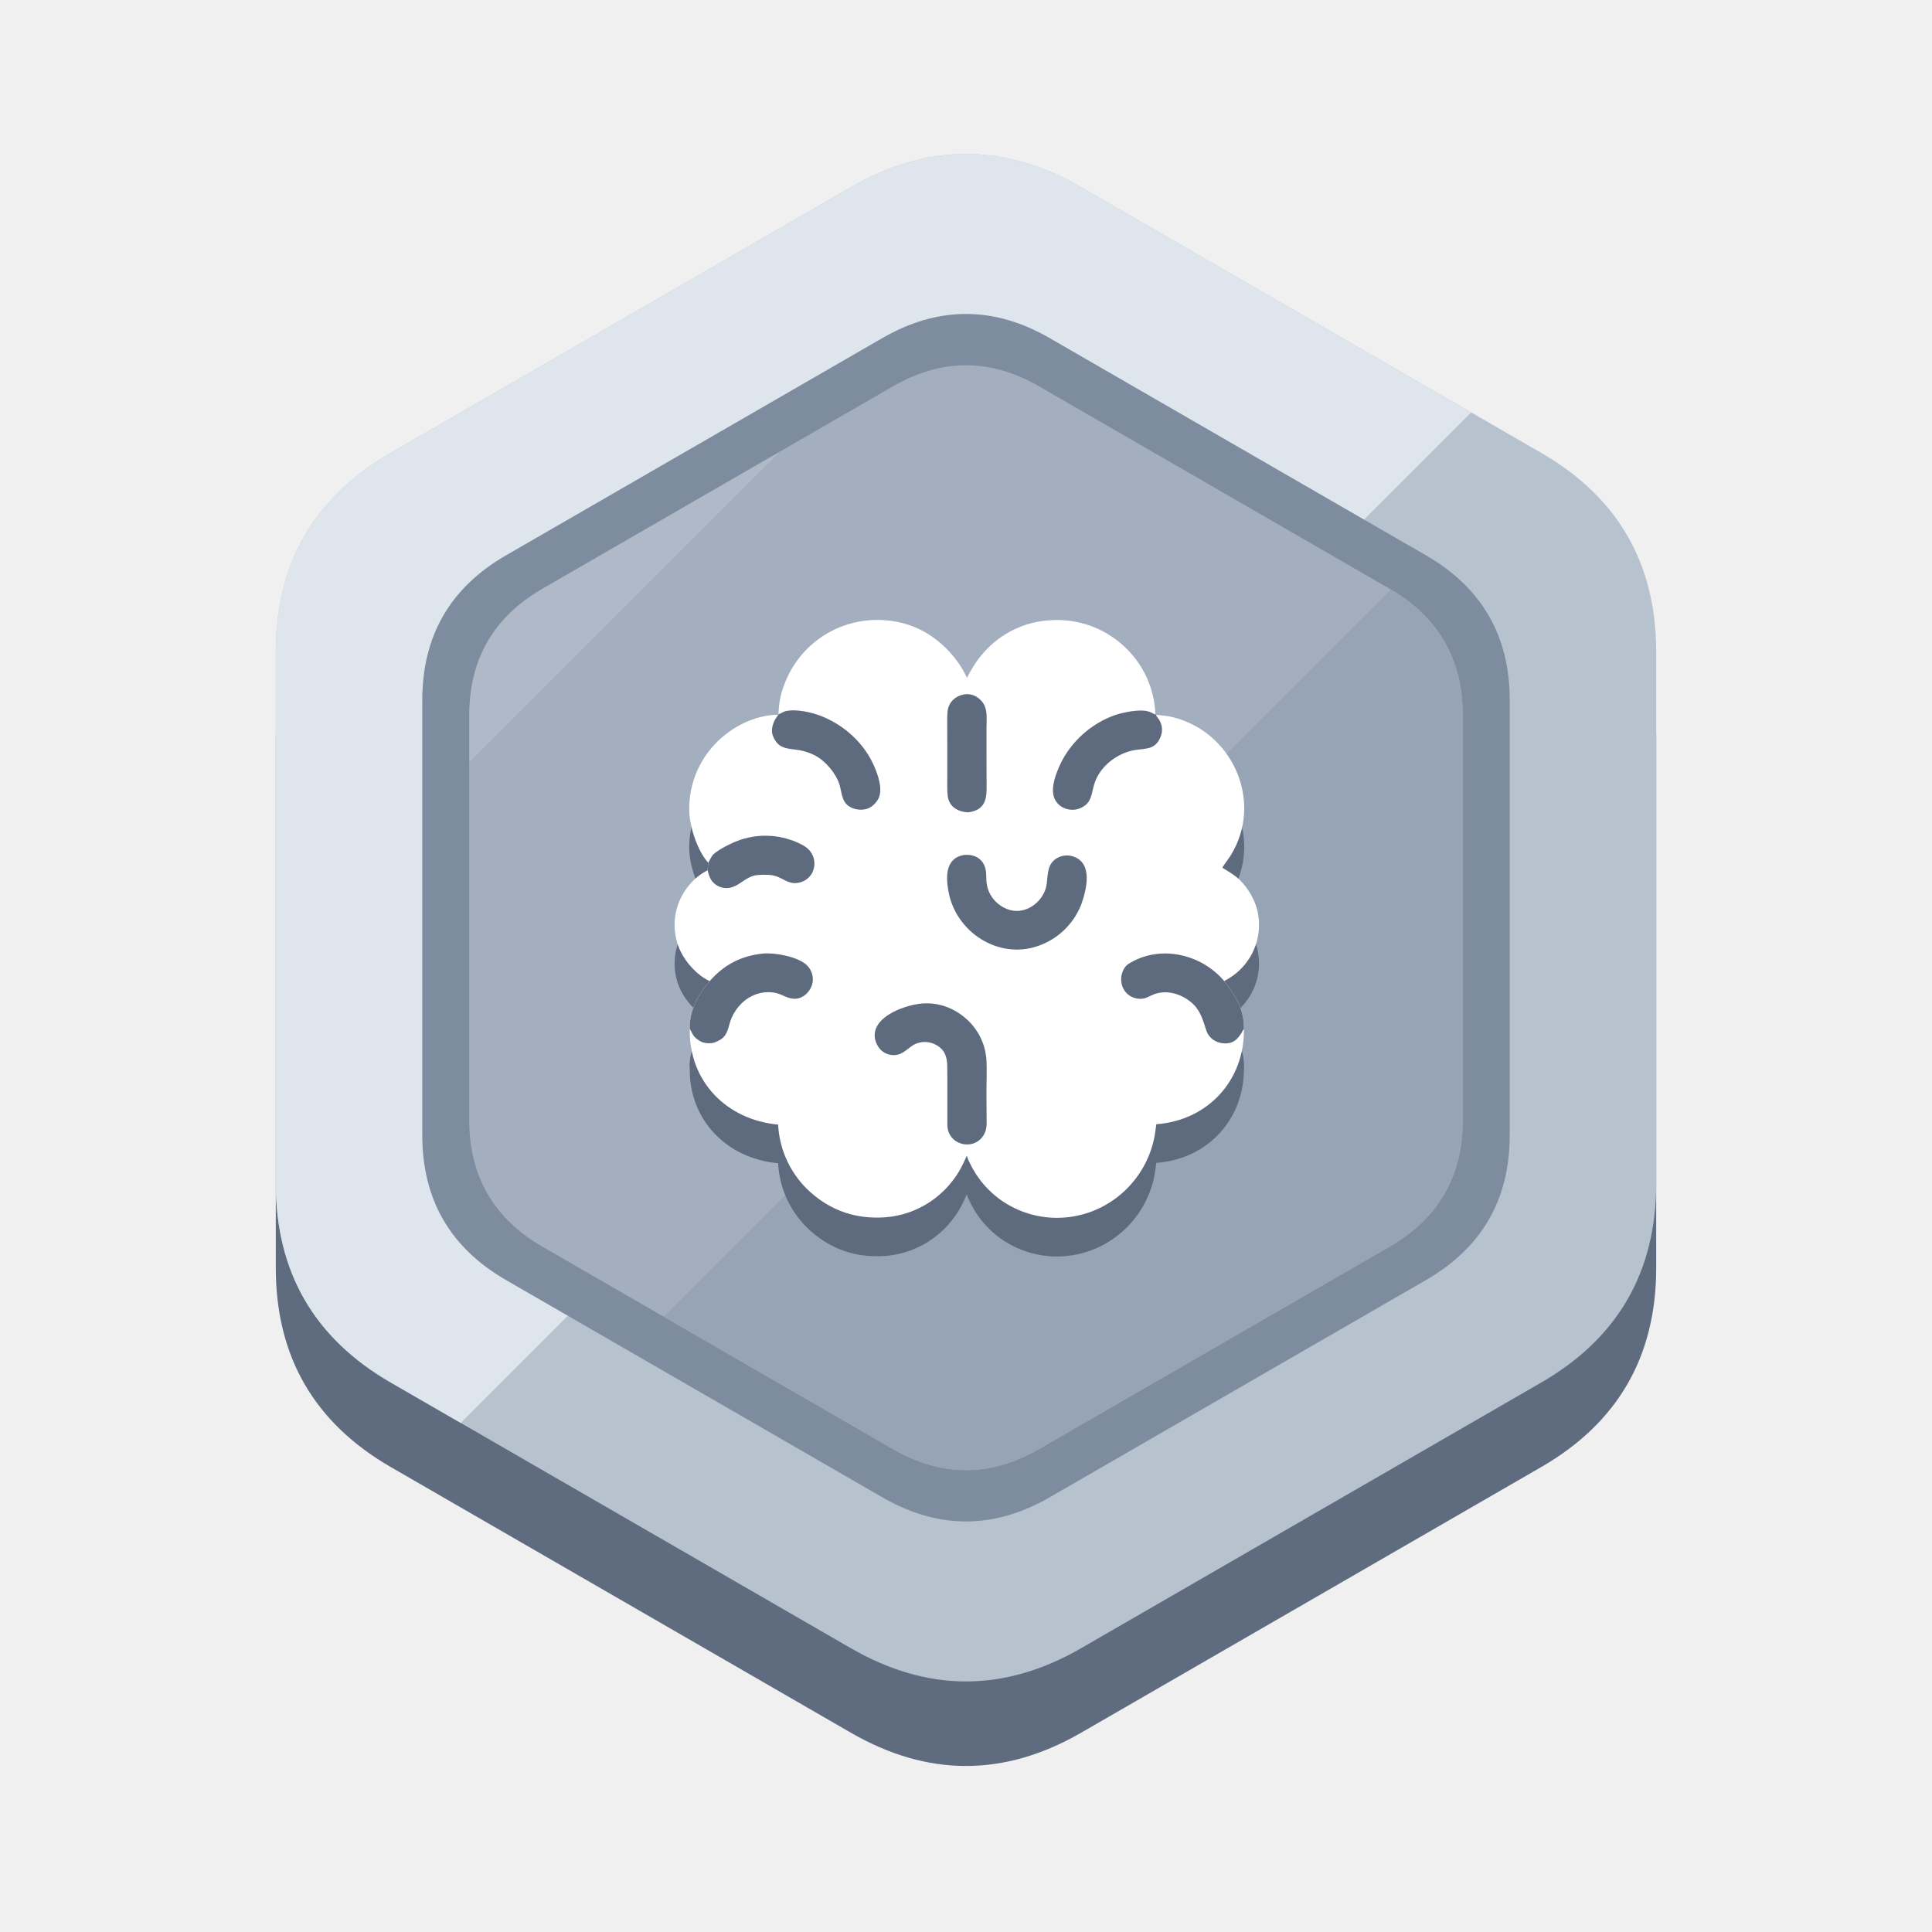
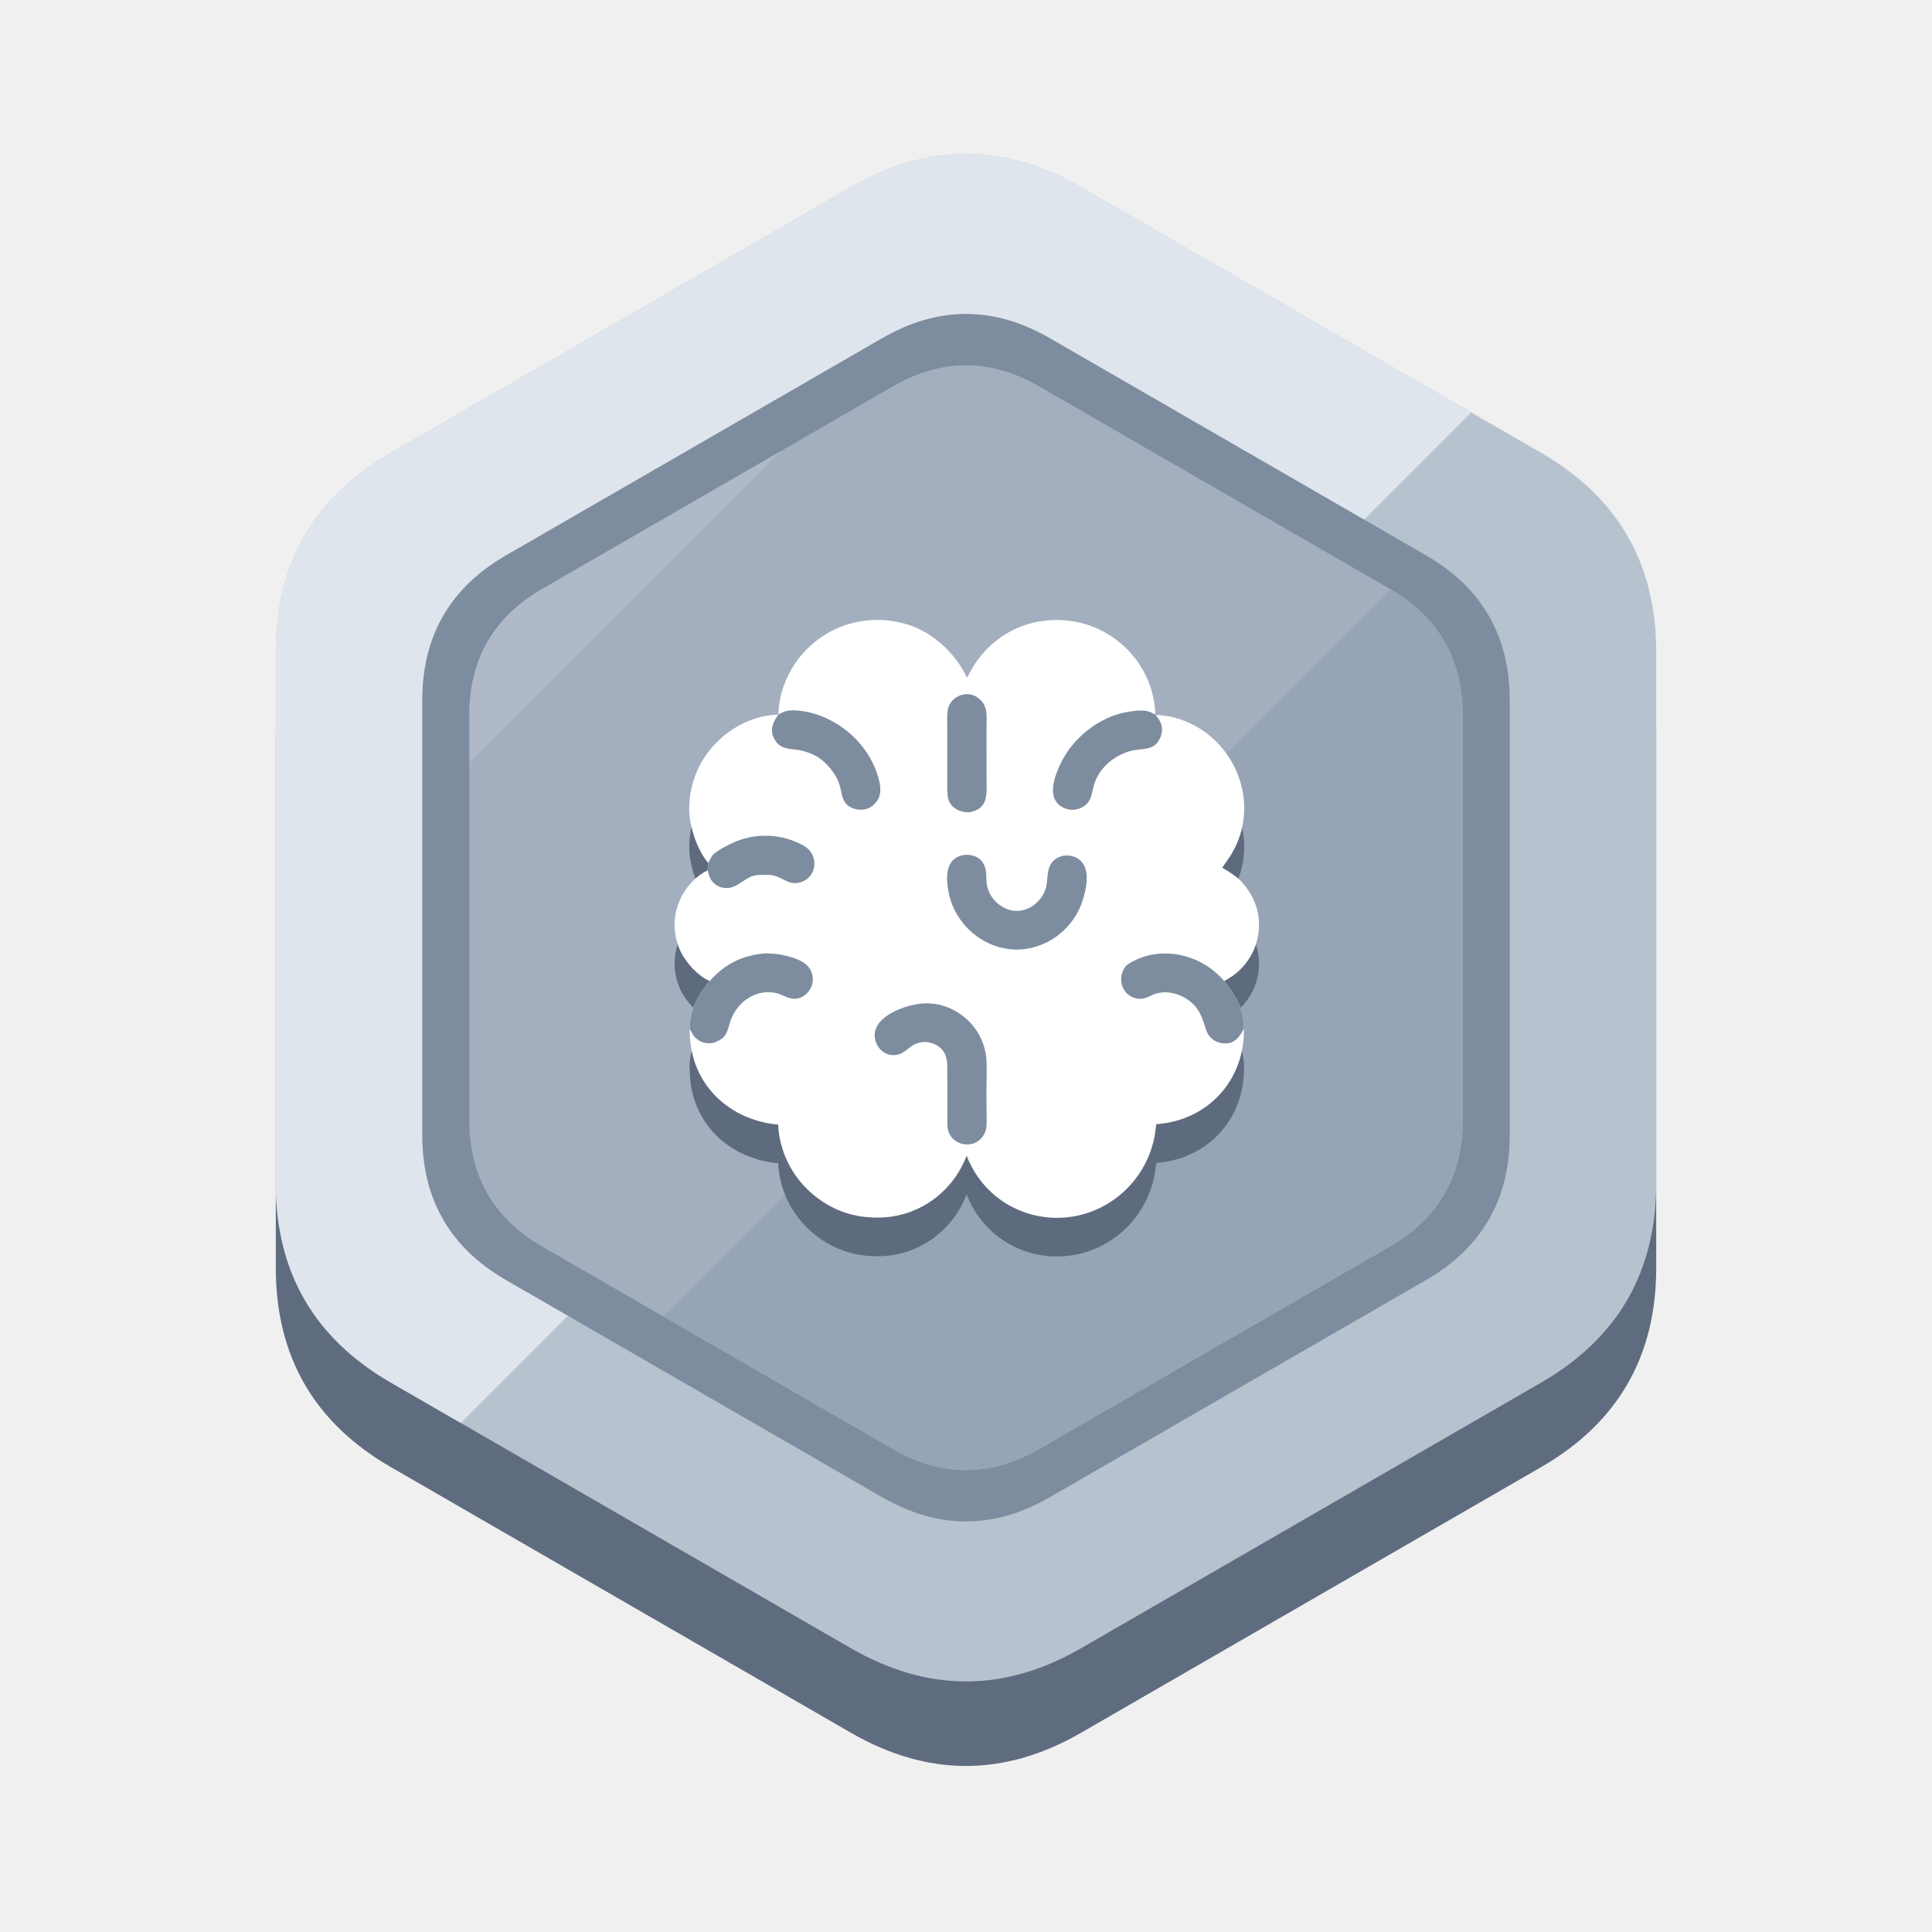
<svg xmlns="http://www.w3.org/2000/svg" viewBox="0 0 160 160" width="160" height="160">
  <defs>
    <clipPath id="A-memoire-argent-o">
      <path d="M70.47 15.50Q80.00 10.00 89.53 15.50L127.63 37.50Q137.16 43.00 137.16 54.00L137.16 98.00Q137.16 109.00 127.63 114.50L89.53 136.50Q80.00 142.00 70.47 136.50L32.37 114.50Q22.84 109.00 22.84 98.00L22.84 54.00Q22.84 43.00 32.37 37.50Z" />
    </clipPath>
    <clipPath id="A-memoire-argent-f">
      <path d="M73.94 32.00Q80.00 28.50 86.06 32.00L115.07 48.75Q121.14 52.25 121.14 59.25L121.14 92.75Q121.14 99.75 115.07 103.25L86.06 120.00Q80.00 123.50 73.94 120.00L44.93 103.25Q38.86 99.75 38.86 92.75L38.86 59.25Q38.86 52.25 44.93 48.75Z" />
    </clipPath>
  </defs>
  <g fill="#5F6C80" transform="translate(0 7)">
    <path d="M70.47 15.50Q80.00 10.00 89.53 15.50L127.63 37.50Q137.16 43.00 137.16 54.00L137.16 98.00Q137.16 109.00 127.63 114.50L89.53 136.50Q80.00 142.00 70.47 136.50L32.37 114.50Q22.84 109.00 22.84 98.00L22.84 54.00Q22.84 43.00 32.37 37.50Z" />
  </g>
  <g fill="#B7C2CF">
    <path d="M70.47 15.50Q80.00 10.00 89.53 15.50L127.63 37.50Q137.16 43.00 137.16 54.00L137.16 98.00Q137.16 109.00 127.63 114.50L89.53 136.50Q80.00 142.00 70.47 136.50L32.37 114.50Q22.84 109.00 22.84 98.00L22.84 54.00Q22.84 43.00 32.37 37.50Z" />
  </g>
  <g fill="#DFE5EC" clip-path="url(#A-memoire-argent-o)">
    <polygon points="480,-324 -320,476 -320,-324" />
  </g>
  <g fill="#7E8C9F">
    <path d="M73.07 28.00Q80.00 24.00 86.93 28.00L118.11 46.00Q125.03 50.00 125.03 58.00L125.03 94.00Q125.03 102.00 118.11 106.00L86.93 124.00Q80.00 128.00 73.07 124.00L41.89 106.00Q34.97 102.00 34.97 94.00L34.97 58.00Q34.97 50.00 41.89 46.00Z" />
  </g>
  <g fill="#A3AFBF">
    <path d="M73.94 32.00Q80.00 28.50 86.06 32.00L115.07 48.75Q121.14 52.25 121.14 59.25L121.14 92.75Q121.14 99.75 115.07 103.25L86.06 120.00Q80.00 123.50 73.94 120.00L44.93 103.25Q38.86 99.75 38.86 92.75L38.86 59.25Q38.86 52.25 44.93 48.75Z" />
  </g>
  <g fill="#97A4B5" clip-path="url(#A-memoire-argent-f)">
    <polygon points="480,-316 -320,484 480,476" />
  </g>
  <g fill="#FFFFFF" fill-opacity="0.13" clip-path="url(#A-memoire-argent-f)">
    <polygon points="20,70 74,16 86,16 20,82" />
  </g>
  <g fill="#5E6B7E" transform="translate(47 46.2) scale(0.0645)">
    <path d="M270.782 250.643C271.329 237.248 272.958 227.054 277.541 214.276C288.915 181.977 312.811 155.615 343.841 141.133C375.02 126.747 410.65 125.391 442.833 137.367C472.658 148.535 499.703 174.684 512.797 203.567C519.916 190.476 524.641 181.958 534.85 170.649C557.108 145.619 588.631 130.777 622.104 129.568C655.989 127.812 689.155 139.767 714.128 162.737C738.713 185.137 753.339 216.424 754.759 249.653C755.322 251.151 754.838 250.775 755.913 251.264C766.261 252.063 772.894 252.714 782.93 255.731C856.064 277.72 892.415 364.128 852.208 430.425C848.666 436.265 844.208 441.69 840.691 447.378C846.928 451.21 853.513 455.097 859.189 459.688C871.599 469.728 881.869 486.6 885.632 502.046C890.61 522.711 887.182 544.507 876.102 562.647C867.689 576.282 857.161 585.605 843.121 592.967C858.095 612.551 868.696 628.754 868.482 654.473C869.4 720.682 821.881 772.073 755.989 776.79C755.116 782.206 754.629 787.706 753.585 793.087C744.24 841.261 707.814 880.449 660.298 892.879C604.818 907.393 546.446 882.709 519.302 832.058C517.048 827.851 513.866 821.694 512.622 817.137C506.141 832.411 500.24 843.163 489.11 855.82C468.111 879.664 438.538 894.241 406.838 896.376C370.68 898.657 339.089 888.252 311.974 864.149C287.045 841.928 272.071 810.635 270.406 777.282C204.35 771.241 155.597 721.763 156.945 654.465C156.131 631.529 167.735 609.87 182.535 593.084C166.887 585.763 152.465 570.062 145.01 554.591C136.106 535.649 135.066 513.952 142.119 494.246C148.426 476.456 162.762 458.939 179.958 450.803C179.915 446.981 180.397 444.851 180.726 441.136C166.99 426.197 156.79 395.059 156.304 374.758C155.445 342.633 167.472 311.5 189.705 288.296C210.516 266.468 240.195 251.53 270.567 250.901L270.782 250.643Z" />
    <path d="M182.535 593.084C200.908 571.963 223.041 560.419 251.406 557.64C266.267 556.184 295.573 561.795 306.805 572.111C311.863 576.842 314.816 583.401 315.003 590.324C315.339 602.927 304.368 615.937 291.624 615.701C283.708 615.554 278.374 612.02 271.245 609.317C254.338 603.977 236.305 609.332 223.801 621.308C218.153 626.782 213.647 633.322 210.544 640.549C205.842 651.725 206.64 663.526 193.731 669.611C188.909 671.884 187.405 672.875 181.554 672.831C174.142 672.776 169.592 670.538 164.22 665.708C160.233 662.123 158.854 656.837 156.945 654.465C156.131 631.529 167.735 609.87 182.535 593.084Z" />
    <path d="M868.482 654.473C867.286 655.697 866.139 658.44 865.113 660.012C860.215 667.512 854.996 672.907 845.344 673.011C834.315 673.385 823.822 667.267 820.193 656.417C816.185 644.435 813.149 632.173 803.624 622.869C791.07 610.605 771.753 603.833 754.552 609.405C748.17 611.472 742.508 616.098 735.416 615.773C720.654 615.656 710.12 603.852 710.856 589.256C710.933 583.548 714.536 574.659 719.56 571.411C759.731 545.448 813.596 557.891 843.121 592.967C858.095 612.551 868.696 628.754 868.482 654.473Z" />
    <path d="M755.913 251.264C755.868 251.575 755.823 251.887 755.779 252.199C757.972 254.815 759.754 257.36 761.149 260.385C763.826 266.223 764.013 272.899 761.668 278.877C755.042 296.016 743.122 294.155 729.022 296.268C723.426 297.158 717.972 298.785 712.804 301.108C696.023 308.681 681.938 322.213 676.374 339.942C672.327 352.836 673.433 364.408 658.557 370.949C645.717 376.594 629.098 370.624 624.615 356.961C620.279 343.749 627.325 326.12 632.859 314.19C646.526 285.444 672.809 261.981 702.882 251.536C713.299 247.977 733.168 243.876 744.287 246.417C748.871 247.464 750.378 248.784 754.234 250.669L754.759 249.653C755.322 251.151 754.838 250.775 755.913 251.264Z" />
    <path d="M270.782 250.643C272.968 249.687 278.285 246.776 280.04 246.393C293.818 243.389 313.593 247.864 326.234 252.918C355.976 264.81 381.175 287.967 393.92 317.486C398.657 328.458 404.587 345.529 399.801 357.324C397.717 362.81 391.5 369.239 385.83 371.355C379.112 373.862 370.757 373.38 364.302 370.259C351.669 364.151 352.631 351.819 349.138 340.631C344.634 326.207 331.095 310.204 317.655 303.26C311.465 300.121 304.86 297.877 298.039 296.596C283.773 293.985 270.501 296.325 263.497 277.582C261.034 270.99 263.404 262.605 266.765 256.764C267.764 255.028 269.939 252.286 270.567 250.901L270.782 250.643Z" />
    <path d="M180.726 441.136C182.032 438.541 185.239 432.073 187.32 430.204C195.206 423.125 212.421 414.746 222.067 411.578C247.855 402.964 276.025 405.103 300.216 417.513C307.629 421.301 313.132 426.015 315.766 434.312C317.875 440.908 317.255 448.073 314.045 454.209C310.766 460.227 305.135 464.612 298.498 466.317C285.688 469.676 280.067 463.087 269.075 458.833C261.444 455.88 252.29 456.33 244.3 456.845C227.949 457.899 219.616 474.024 203.475 473.587C199.287 473.512 195.197 472.309 191.636 470.105C184.495 465.666 181.755 459.112 180.07 451.336L179.958 450.803C179.915 446.981 180.397 444.851 180.726 441.136Z" />
    <path d="M508.794 431.103C523.886 429.516 535.659 437.134 537.343 453.052C537.834 457.695 537.502 462.453 538.1 467.08C538.714 472.226 540.31 477.206 542.802 481.75C548.224 491.46 557.255 498.641 567.937 501.735C590.275 508.024 613.048 489.198 615.422 467.273C616.768 454.839 616.229 441.37 629.586 434.495C635.661 431.437 642.694 430.886 649.171 432.96C675.145 441.519 666.333 475.819 659.544 494.848C657.315 500.271 654.995 505.022 651.859 510.005C638.994 530.582 618.459 545.185 594.799 550.582C546.549 561.233 498.884 527.116 489.458 479.668C485.708 460.792 484.234 435.467 508.794 431.103Z" />
    <path d="M456.472 621.709C476.677 620.496 495.18 627.266 510.526 640.237C526.161 653.353 535.947 672.141 537.734 692.47C538.714 704.981 537.818 725.03 537.884 738.257L538.072 765.733C538.099 769.943 538.362 777.704 537.696 781.621C536.868 786.502 534.672 791.047 531.362 794.729C519.545 807.941 497.075 804.274 489.883 788.294C487.866 783.811 487.798 780.37 487.655 775.625L487.676 720.813C487.646 715.856 487.509 710.691 487.565 705.726C487.697 694.26 486.448 683.973 476.291 676.877C466.217 669.839 452.976 669.137 442.546 676.052C435.573 680.675 430.456 686.776 421.589 687.91C415.135 688.675 408.649 686.771 403.632 682.639C398.429 678.332 394.642 670.375 394.374 663.734C393.285 636.812 436.443 622.909 456.472 621.709Z" />
    <path d="M510.957 224.688C516.739 224.196 522.499 225.861 527.126 229.363C540.455 239.26 538.014 252.859 537.966 267.535L537.967 300.117L538.039 333.26C538.1 353.196 540.664 372.864 514.62 376.349C501.692 375.917 489.874 369.447 488.151 355.41C487.238 347.971 487.574 340.353 487.575 332.855L487.594 296.044L487.51 265.714C487.489 259.385 487.324 253.378 487.928 247.059C489.126 234.527 498.669 226.101 510.957 224.688Z" />
  </g>
  <g transform="translate(47 43) scale(0.0645)">
    <g fill="#FFFFFF">
      <path d="M270.782 250.643C271.329 237.248 272.958 227.054 277.541 214.276C288.915 181.977 312.811 155.615 343.841 141.133C375.02 126.747 410.65 125.391 442.833 137.367C472.658 148.535 499.703 174.684 512.797 203.567C519.916 190.476 524.641 181.958 534.85 170.649C557.108 145.619 588.631 130.777 622.104 129.568C655.989 127.812 689.155 139.767 714.128 162.737C738.713 185.137 753.339 216.424 754.759 249.653C755.322 251.151 754.838 250.775 755.913 251.264C766.261 252.063 772.894 252.714 782.93 255.731C856.064 277.72 892.415 364.128 852.208 430.425C848.666 436.265 844.208 441.69 840.691 447.378C846.928 451.21 853.513 455.097 859.189 459.688C871.599 469.728 881.869 486.6 885.632 502.046C890.61 522.711 887.182 544.507 876.102 562.647C867.689 576.282 857.161 585.605 843.121 592.967C858.095 612.551 868.696 628.754 868.482 654.473C869.4 720.682 821.881 772.073 755.989 776.79C755.116 782.206 754.629 787.706 753.585 793.087C744.24 841.261 707.814 880.449 660.298 892.879C604.818 907.393 546.446 882.709 519.302 832.058C517.048 827.851 513.866 821.694 512.622 817.137C506.141 832.411 500.24 843.163 489.11 855.82C468.111 879.664 438.538 894.241 406.838 896.376C370.68 898.657 339.089 888.252 311.974 864.149C287.045 841.928 272.071 810.635 270.406 777.282C204.35 771.241 155.597 721.763 156.945 654.465C156.131 631.529 167.735 609.87 182.535 593.084C166.887 585.763 152.465 570.062 145.01 554.591C136.106 535.649 135.066 513.952 142.119 494.246C148.426 476.456 162.762 458.939 179.958 450.803C179.915 446.981 180.397 444.851 180.726 441.136C166.99 426.197 156.79 395.059 156.304 374.758C155.445 342.633 167.472 311.5 189.705 288.296C210.516 266.468 240.195 251.53 270.567 250.901L270.782 250.643Z" />
    </g>
-     <path fill="#5E6B7E" d="M182.535 593.084C200.908 571.963 223.041 560.419 251.406 557.64C266.267 556.184 295.573 561.795 306.805 572.111C311.863 576.842 314.816 583.401 315.003 590.324C315.339 602.927 304.368 615.937 291.624 615.701C283.708 615.554 278.374 612.02 271.245 609.317C254.338 603.977 236.305 609.332 223.801 621.308C218.153 626.782 213.647 633.322 210.544 640.549C205.842 651.725 206.64 663.526 193.731 669.611C188.909 671.884 187.405 672.875 181.554 672.831C174.142 672.776 169.592 670.538 164.22 665.708C160.233 662.123 158.854 656.837 156.945 654.465C156.131 631.529 167.735 609.87 182.535 593.084Z" />
-     <path fill="#5E6B7E" d="M868.482 654.473C867.286 655.697 866.139 658.44 865.113 660.012C860.215 667.512 854.996 672.907 845.344 673.011C834.315 673.385 823.822 667.267 820.193 656.417C816.185 644.435 813.149 632.173 803.624 622.869C791.07 610.605 771.753 603.833 754.552 609.405C748.17 611.472 742.508 616.098 735.416 615.773C720.654 615.656 710.12 603.852 710.856 589.256C710.933 583.548 714.536 574.659 719.56 571.411C759.731 545.448 813.596 557.891 843.121 592.967C858.095 612.551 868.696 628.754 868.482 654.473Z" />
-     <path fill="#5E6B7E" d="M755.913 251.264C755.868 251.575 755.823 251.887 755.779 252.199C757.972 254.815 759.754 257.36 761.149 260.385C763.826 266.223 764.013 272.899 761.668 278.877C755.042 296.016 743.122 294.155 729.022 296.268C723.426 297.158 717.972 298.785 712.804 301.108C696.023 308.681 681.938 322.213 676.374 339.942C672.327 352.836 673.433 364.408 658.557 370.949C645.717 376.594 629.098 370.624 624.615 356.961C620.279 343.749 627.325 326.12 632.859 314.19C646.526 285.444 672.809 261.981 702.882 251.536C713.299 247.977 733.168 243.876 744.287 246.417C748.871 247.464 750.378 248.784 754.234 250.669L754.759 249.653C755.322 251.151 754.838 250.775 755.913 251.264Z" />
-     <path fill="#5E6B7E" d="M270.782 250.643C272.968 249.687 278.285 246.776 280.04 246.393C293.818 243.389 313.593 247.864 326.234 252.918C355.976 264.81 381.175 287.967 393.92 317.486C398.657 328.458 404.587 345.529 399.801 357.324C397.717 362.81 391.5 369.239 385.83 371.355C379.112 373.862 370.757 373.38 364.302 370.259C351.669 364.151 352.631 351.819 349.138 340.631C344.634 326.207 331.095 310.204 317.655 303.26C311.465 300.121 304.86 297.877 298.039 296.596C283.773 293.985 270.501 296.325 263.497 277.582C261.034 270.99 263.404 262.605 266.765 256.764C267.764 255.028 269.939 252.286 270.567 250.901L270.782 250.643Z" />
-     <path fill="#5E6B7E" d="M180.726 441.136C182.032 438.541 185.239 432.073 187.32 430.204C195.206 423.125 212.421 414.746 222.067 411.578C247.855 402.964 276.025 405.103 300.216 417.513C307.629 421.301 313.132 426.015 315.766 434.312C317.875 440.908 317.255 448.073 314.045 454.209C310.766 460.227 305.135 464.612 298.498 466.317C285.688 469.676 280.067 463.087 269.075 458.833C261.444 455.88 252.29 456.33 244.3 456.845C227.949 457.899 219.616 474.024 203.475 473.587C199.287 473.512 195.197 472.309 191.636 470.105C184.495 465.666 181.755 459.112 180.07 451.336L179.958 450.803C179.915 446.981 180.397 444.851 180.726 441.136Z" />
-     <path fill="#5E6B7E" d="M508.794 431.103C523.886 429.516 535.659 437.134 537.343 453.052C537.834 457.695 537.502 462.453 538.1 467.08C538.714 472.226 540.31 477.206 542.802 481.75C548.224 491.46 557.255 498.641 567.937 501.735C590.275 508.024 613.048 489.198 615.422 467.273C616.768 454.839 616.229 441.37 629.586 434.495C635.661 431.437 642.694 430.886 649.171 432.96C675.145 441.519 666.333 475.819 659.544 494.848C657.315 500.271 654.995 505.022 651.859 510.005C638.994 530.582 618.459 545.185 594.799 550.582C546.549 561.233 498.884 527.116 489.458 479.668C485.708 460.792 484.234 435.467 508.794 431.103Z" />
-     <path fill="#5E6B7E" d="M456.472 621.709C476.677 620.496 495.18 627.266 510.526 640.237C526.161 653.353 535.947 672.141 537.734 692.47C538.714 704.981 537.818 725.03 537.884 738.257L538.072 765.733C538.099 769.943 538.362 777.704 537.696 781.621C536.868 786.502 534.672 791.047 531.362 794.729C519.545 807.941 497.075 804.274 489.883 788.294C487.866 783.811 487.798 780.37 487.655 775.625L487.676 720.813C487.646 715.856 487.509 710.691 487.565 705.726C487.697 694.26 486.448 683.973 476.291 676.877C466.217 669.839 452.976 669.137 442.546 676.052C435.573 680.675 430.456 686.776 421.589 687.91C415.135 688.675 408.649 686.771 403.632 682.639C398.429 678.332 394.642 670.375 394.374 663.734C393.285 636.812 436.443 622.909 456.472 621.709Z" />
-     <path fill="#5E6B7E" d="M510.957 224.688C516.739 224.196 522.499 225.861 527.126 229.363C540.455 239.26 538.014 252.859 537.966 267.535L537.967 300.117L538.039 333.26C538.1 353.196 540.664 372.864 514.62 376.349C501.692 375.917 489.874 369.447 488.151 355.41C487.238 347.971 487.574 340.353 487.575 332.855L487.594 296.044L487.51 265.714C487.489 259.385 487.324 253.378 487.928 247.059C489.126 234.527 498.669 226.101 510.957 224.688Z" />
+     <path fill="#7E8C9F" d="M182.535 593.084C200.908 571.963 223.041 560.419 251.406 557.64C266.267 556.184 295.573 561.795 306.805 572.111C311.863 576.842 314.816 583.401 315.003 590.324C315.339 602.927 304.368 615.937 291.624 615.701C283.708 615.554 278.374 612.02 271.245 609.317C254.338 603.977 236.305 609.332 223.801 621.308C218.153 626.782 213.647 633.322 210.544 640.549C205.842 651.725 206.64 663.526 193.731 669.611C188.909 671.884 187.405 672.875 181.554 672.831C174.142 672.776 169.592 670.538 164.22 665.708C160.233 662.123 158.854 656.837 156.945 654.465C156.131 631.529 167.735 609.87 182.535 593.084Z" />
+     <path fill="#7E8C9F" d="M868.482 654.473C867.286 655.697 866.139 658.44 865.113 660.012C860.215 667.512 854.996 672.907 845.344 673.011C834.315 673.385 823.822 667.267 820.193 656.417C816.185 644.435 813.149 632.173 803.624 622.869C791.07 610.605 771.753 603.833 754.552 609.405C748.17 611.472 742.508 616.098 735.416 615.773C720.654 615.656 710.12 603.852 710.856 589.256C710.933 583.548 714.536 574.659 719.56 571.411C759.731 545.448 813.596 557.891 843.121 592.967C858.095 612.551 868.696 628.754 868.482 654.473Z" />
+     <path fill="#7E8C9F" d="M755.913 251.264C755.868 251.575 755.823 251.887 755.779 252.199C757.972 254.815 759.754 257.36 761.149 260.385C763.826 266.223 764.013 272.899 761.668 278.877C755.042 296.016 743.122 294.155 729.022 296.268C723.426 297.158 717.972 298.785 712.804 301.108C696.023 308.681 681.938 322.213 676.374 339.942C672.327 352.836 673.433 364.408 658.557 370.949C645.717 376.594 629.098 370.624 624.615 356.961C620.279 343.749 627.325 326.12 632.859 314.19C646.526 285.444 672.809 261.981 702.882 251.536C713.299 247.977 733.168 243.876 744.287 246.417C748.871 247.464 750.378 248.784 754.234 250.669L754.759 249.653C755.322 251.151 754.838 250.775 755.913 251.264Z" />
+     <path fill="#7E8C9F" d="M270.782 250.643C272.968 249.687 278.285 246.776 280.04 246.393C293.818 243.389 313.593 247.864 326.234 252.918C355.976 264.81 381.175 287.967 393.92 317.486C398.657 328.458 404.587 345.529 399.801 357.324C397.717 362.81 391.5 369.239 385.83 371.355C379.112 373.862 370.757 373.38 364.302 370.259C351.669 364.151 352.631 351.819 349.138 340.631C344.634 326.207 331.095 310.204 317.655 303.26C311.465 300.121 304.86 297.877 298.039 296.596C283.773 293.985 270.501 296.325 263.497 277.582C261.034 270.99 263.404 262.605 266.765 256.764C267.764 255.028 269.939 252.286 270.567 250.901L270.782 250.643Z" />
+     <path fill="#7E8C9F" d="M180.726 441.136C182.032 438.541 185.239 432.073 187.32 430.204C195.206 423.125 212.421 414.746 222.067 411.578C247.855 402.964 276.025 405.103 300.216 417.513C307.629 421.301 313.132 426.015 315.766 434.312C317.875 440.908 317.255 448.073 314.045 454.209C310.766 460.227 305.135 464.612 298.498 466.317C285.688 469.676 280.067 463.087 269.075 458.833C261.444 455.88 252.29 456.33 244.3 456.845C227.949 457.899 219.616 474.024 203.475 473.587C199.287 473.512 195.197 472.309 191.636 470.105C184.495 465.666 181.755 459.112 180.07 451.336L179.958 450.803C179.915 446.981 180.397 444.851 180.726 441.136Z" />
+     <path fill="#7E8C9F" d="M508.794 431.103C523.886 429.516 535.659 437.134 537.343 453.052C537.834 457.695 537.502 462.453 538.1 467.08C538.714 472.226 540.31 477.206 542.802 481.75C548.224 491.46 557.255 498.641 567.937 501.735C590.275 508.024 613.048 489.198 615.422 467.273C616.768 454.839 616.229 441.37 629.586 434.495C635.661 431.437 642.694 430.886 649.171 432.96C675.145 441.519 666.333 475.819 659.544 494.848C657.315 500.271 654.995 505.022 651.859 510.005C638.994 530.582 618.459 545.185 594.799 550.582C546.549 561.233 498.884 527.116 489.458 479.668C485.708 460.792 484.234 435.467 508.794 431.103Z" />
+     <path fill="#7E8C9F" d="M456.472 621.709C476.677 620.496 495.18 627.266 510.526 640.237C526.161 653.353 535.947 672.141 537.734 692.47C538.714 704.981 537.818 725.03 537.884 738.257L538.072 765.733C538.099 769.943 538.362 777.704 537.696 781.621C536.868 786.502 534.672 791.047 531.362 794.729C519.545 807.941 497.075 804.274 489.883 788.294C487.866 783.811 487.798 780.37 487.655 775.625L487.676 720.813C487.646 715.856 487.509 710.691 487.565 705.726C487.697 694.26 486.448 683.973 476.291 676.877C466.217 669.839 452.976 669.137 442.546 676.052C435.573 680.675 430.456 686.776 421.589 687.91C415.135 688.675 408.649 686.771 403.632 682.639C398.429 678.332 394.642 670.375 394.374 663.734C393.285 636.812 436.443 622.909 456.472 621.709Z" />
+     <path fill="#7E8C9F" d="M510.957 224.688C516.739 224.196 522.499 225.861 527.126 229.363C540.455 239.26 538.014 252.859 537.966 267.535L537.967 300.117L538.039 333.26C538.1 353.196 540.664 372.864 514.62 376.349C501.692 375.917 489.874 369.447 488.151 355.41C487.238 347.971 487.574 340.353 487.575 332.855L487.594 296.044L487.51 265.714C487.489 259.385 487.324 253.378 487.928 247.059C489.126 234.527 498.669 226.101 510.957 224.688Z" />
  </g>
</svg>
